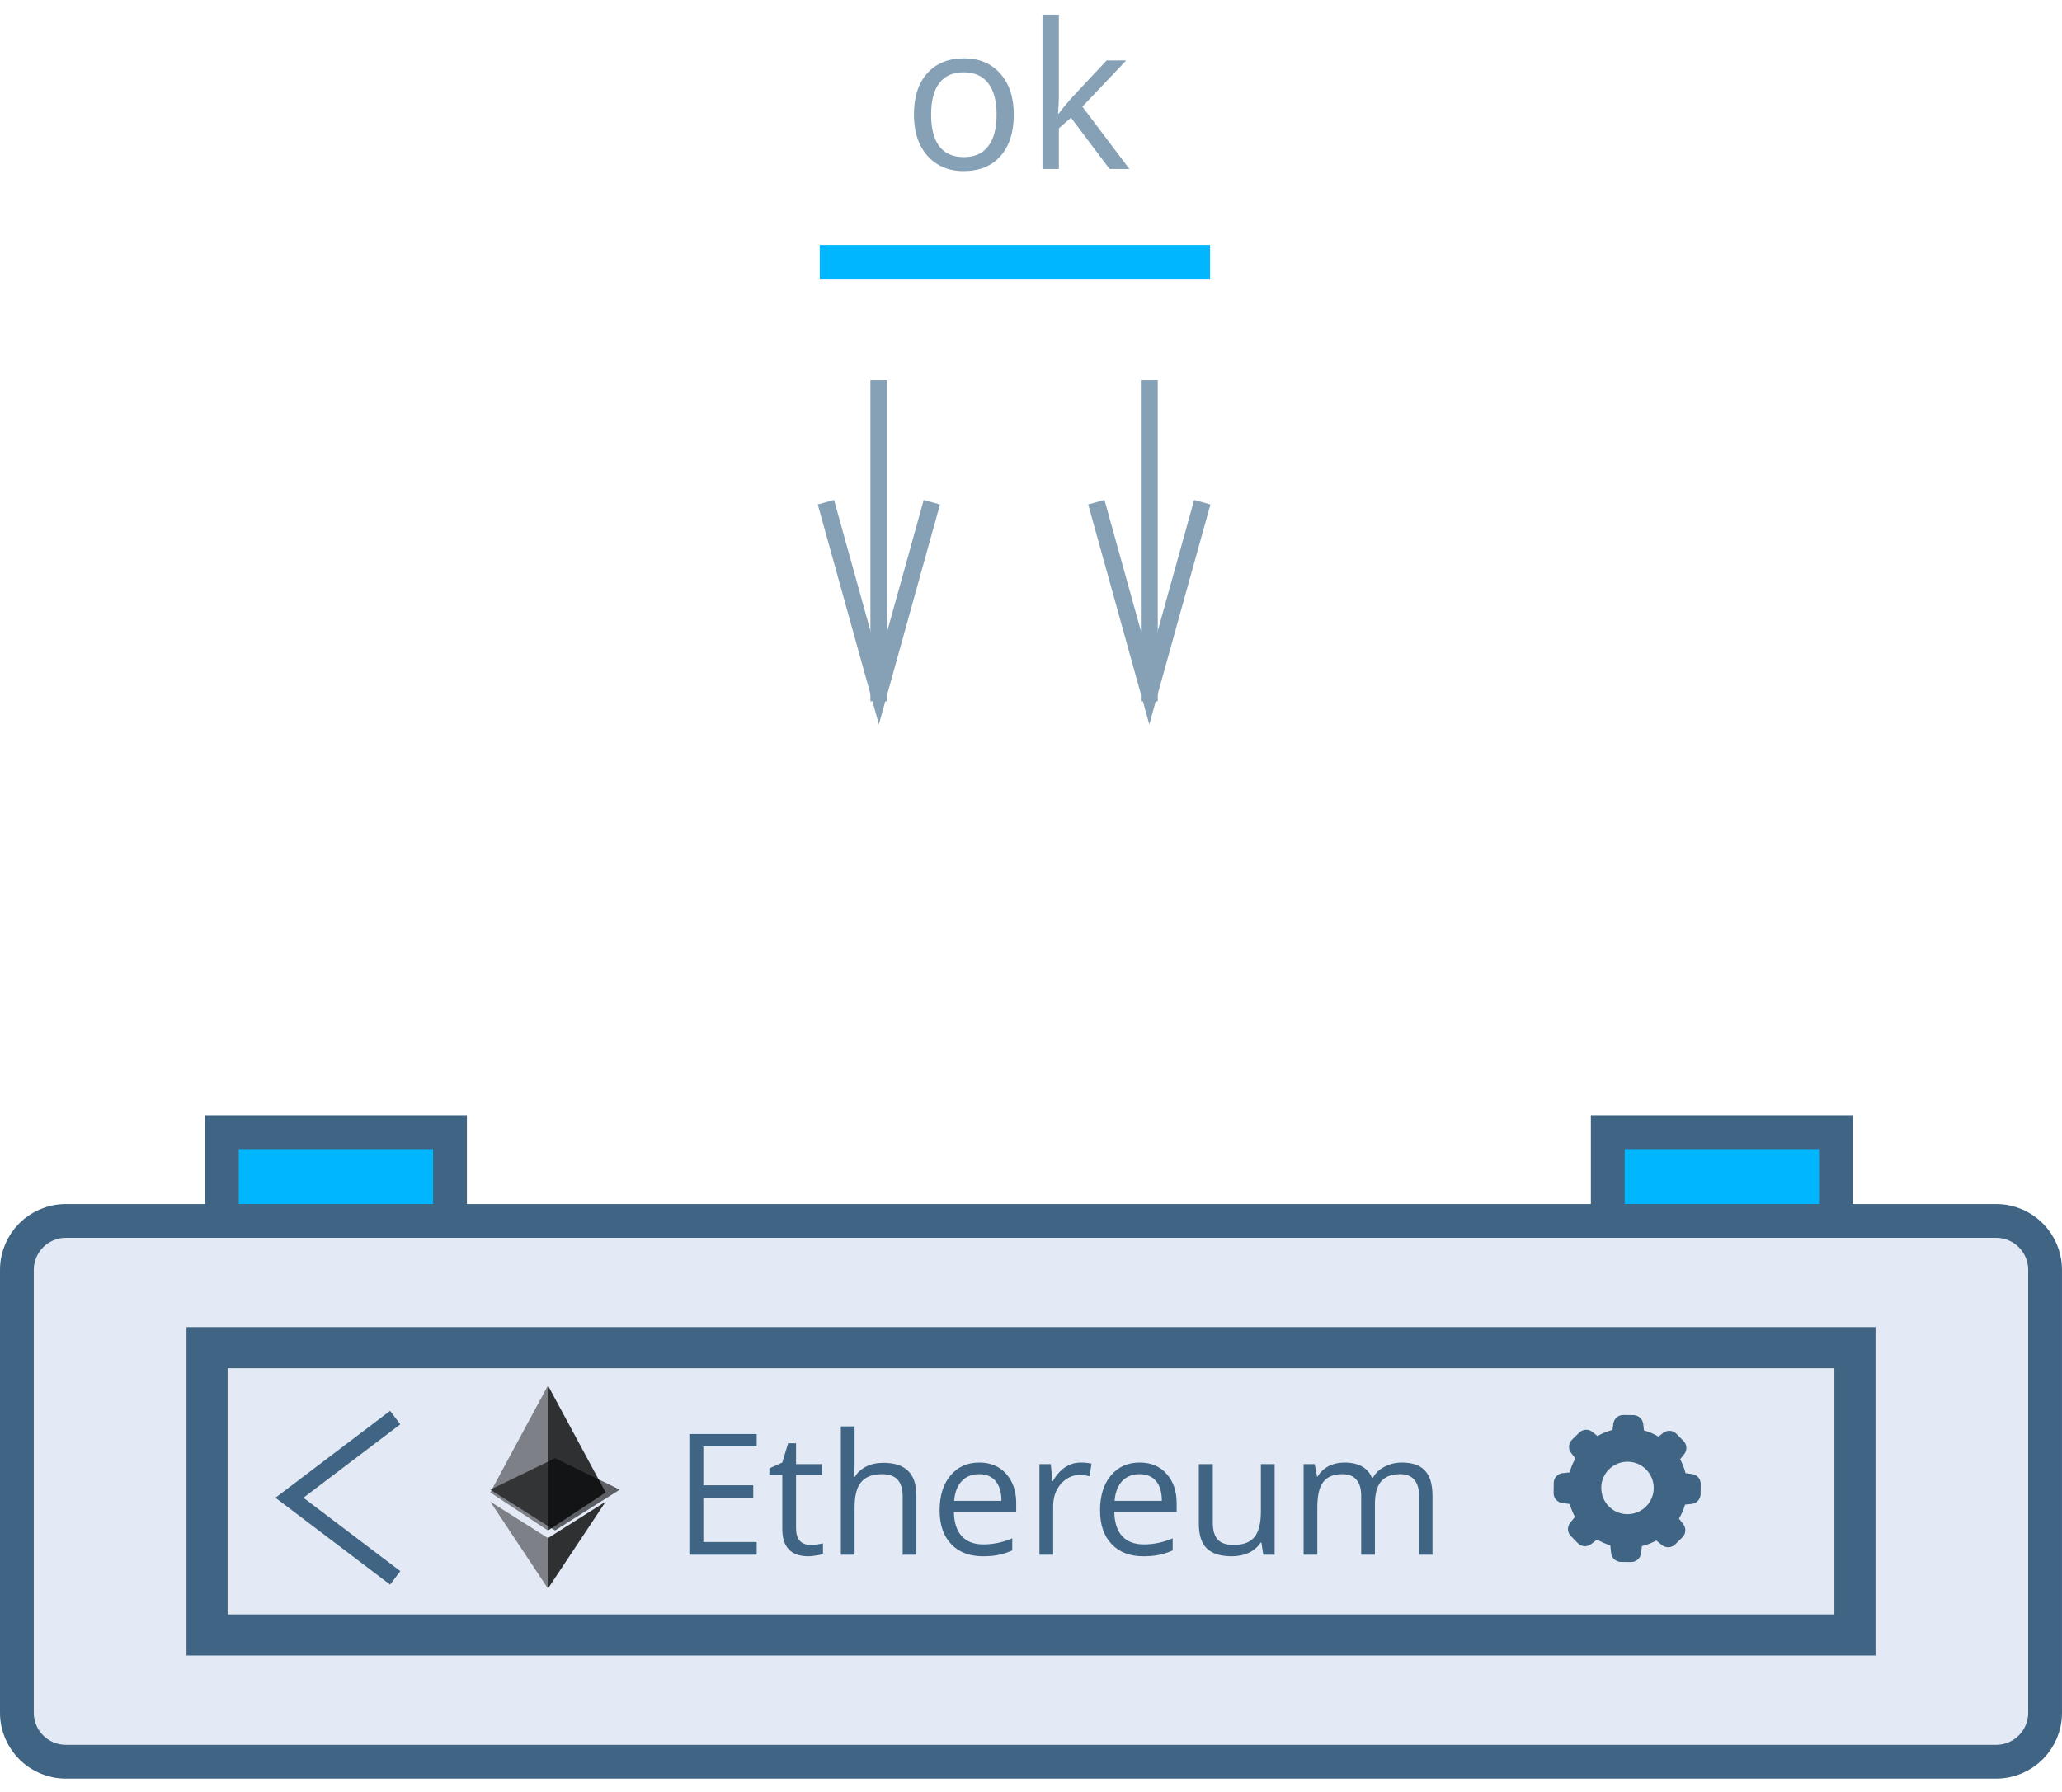
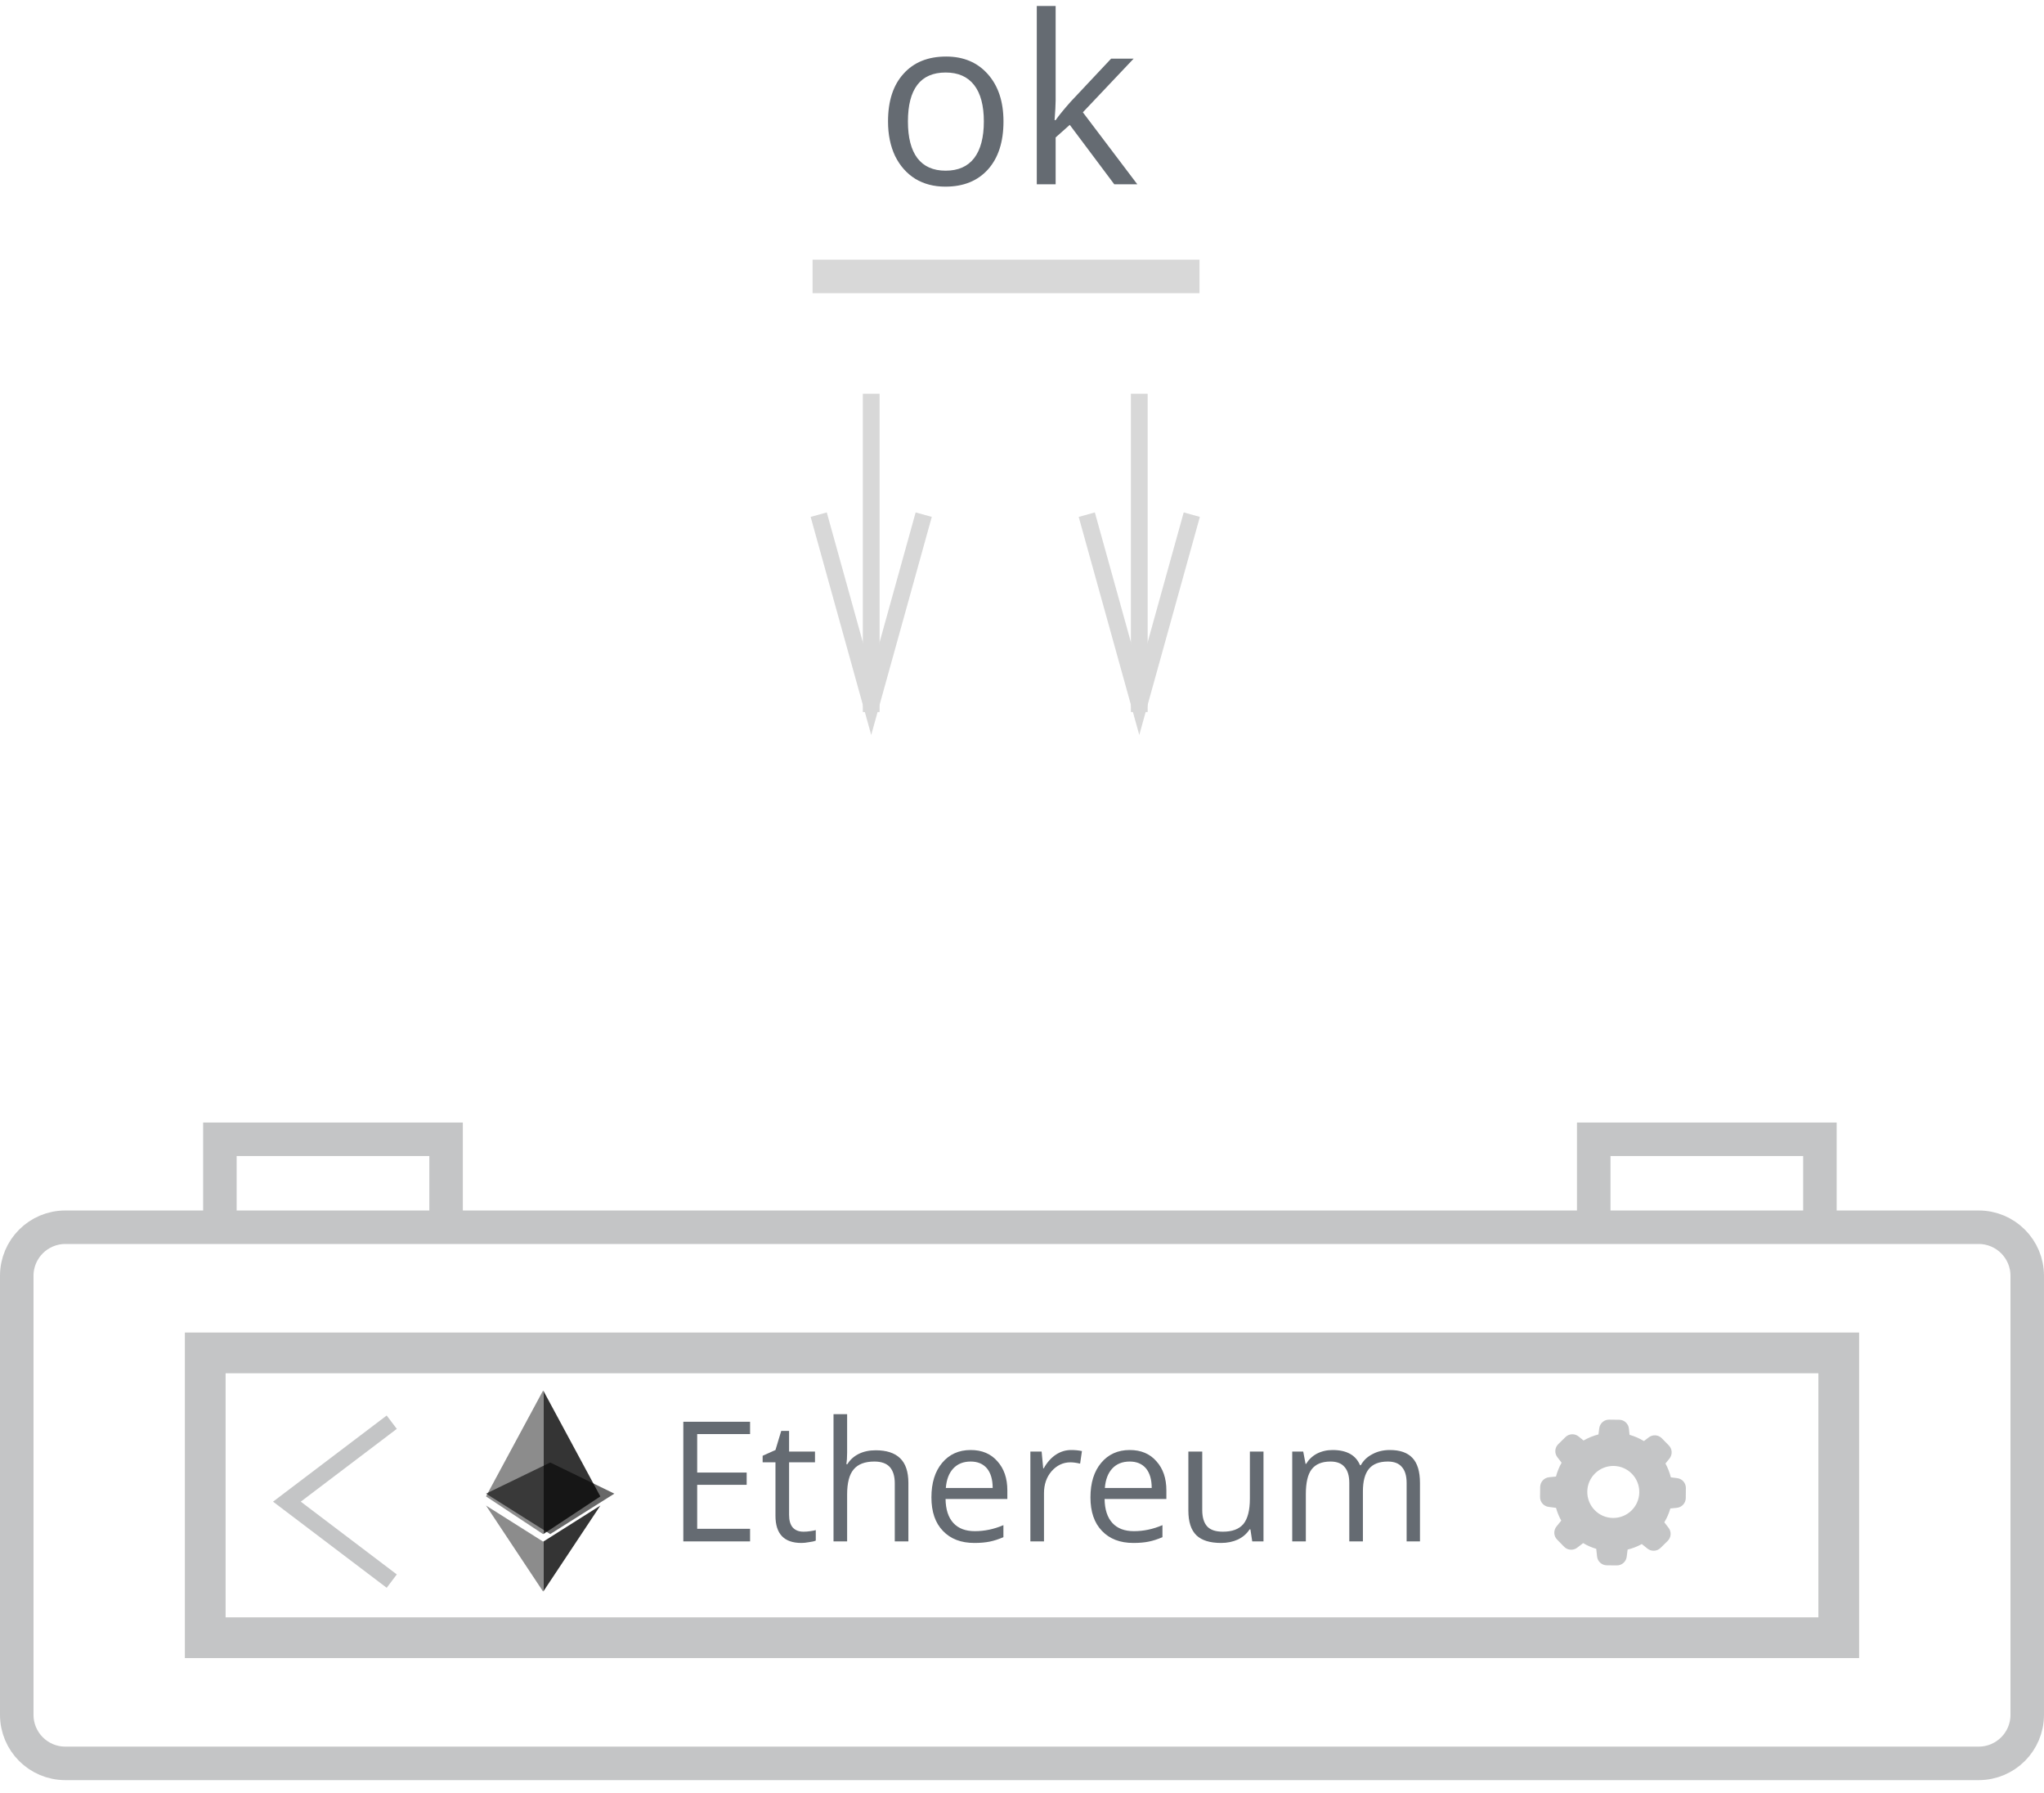
- <svg xmlns="http://www.w3.org/2000/svg" width="122px" height="106px" viewBox="0 0 122 106" version="1.1">
+ <svg xmlns="http://www.w3.org/2000/svg" width="122px" height="107px" viewBox="0 0 122 107" version="1.1">
  <defs />
-   <g id="regstration_ledger_start" stroke="none" stroke-width="1" fill="none" fill-rule="evenodd" transform="translate(-884, -502)">
-     <g id="connecting_ledger3" transform="translate(884, 499)">
-       <text id="ok" font-family="OpenSans-Semibold, Open Sans" font-size="12" font-weight="500" fill="#86A0B5">
-         <tspan x="53.404" y="13">ok</tspan>
-       </text>
-       <path d="M52,44 L52,26" id="Line" stroke="#86A0B5" stroke-linecap="square" />
-       <path id="Line-decoration-1" d="M55,33.2 L52,44 L49,33.2" stroke="#86A0B5" stroke-linecap="square" />
-       <path d="M68,44 L68,26" id="Line" stroke="#86A0B5" stroke-linecap="square" />
-       <path id="Line-decoration-1" d="M71,33.2 L68,44 L65,33.2" stroke="#86A0B5" stroke-linecap="square" />
-       <path d="M49.5,18.5 L70.595,18.5" id="Line-3" stroke="#00B7FF" stroke-width="2" stroke-linecap="square" />
-       <g id="Page-1" transform="translate(0, 69)">
-         <polygon id="Fill-1" fill="#00B7FF" points="13.125 7.5 27.125 7.5 27.125 1.5 13.125 1.5" />
-         <polygon id="Fill-2" fill="#00B7FF" points="95.125 9.5 109.125 9.5 109.125 1.5 95.125 1.5" />
-         <g id="Group-16" transform="translate(0, 0.25)">
-           <path d="M118.103,6 L3.897,6 C2.297,6 1,7.298 1,8.897 L1,35.103 C1,36.702 2.297,38 3.897,38 L118.103,38 C119.703,38 120.999,36.702 120.999,35.103 L120.999,8.897 C120.999,7.298 119.703,6 118.103,6" id="Fill-3" fill="#E3EAF5" />
-           <path d="M118.103,6 L3.897,6 C2.297,6 1,7.298 1,8.897 L1,35.103 C1,36.702 2.297,38 3.897,38 L118.103,38 C119.703,38 120.999,36.702 120.999,35.103 L120.999,8.897 C120.999,7.298 119.703,6 118.103,6 Z" id="Stroke-5" stroke="#406483" stroke-width="2" />
-           <polyline id="Stroke-7" stroke="#406483" stroke-width="2" points="26.625 5.25 26.625 0.75 13.125 0.75 13.125 5.25" />
-           <polyline id="Stroke-9" stroke="#406483" stroke-width="2" points="108.625 5.25 108.625 0.75 95.125 0.75 95.125 5.25" />
-           <polygon id="Fill-11" fill="#E3EAF5" points="12.25 30.5 109.75 30.5 109.75 13.5 12.25 13.5" />
-           <polygon id="Stroke-13" stroke="#406483" stroke-width="2.431" points="12.25 30.5 109.75 30.5 109.75 13.5 12.25 13.5" />
-           <polyline id="Stroke-14" stroke="#406483" points="23.382 17.636 17.125 22.379 23.382 27.121" />
-           <path d="M96.311,20.247 C97.168,20.257 97.855,20.962 97.844,21.819 C97.835,22.676 97.129,23.362 96.273,23.352 C95.416,23.344 94.731,22.638 94.74,21.781 C94.749,20.925 95.454,20.238 96.311,20.247 Z M92.457,20.922 C92.16,20.953 91.931,21.203 91.928,21.503 L91.921,22.1 C91.916,22.399 92.138,22.654 92.436,22.692 L92.874,22.749 C92.948,23.016 93.052,23.27 93.186,23.511 L92.903,23.86 C92.715,24.094 92.728,24.429 92.939,24.643 L93.356,25.07 C93.567,25.285 93.901,25.309 94.141,25.125 L94.493,24.853 C94.74,25 95.001,25.115 95.275,25.196 L95.323,25.649 C95.353,25.946 95.603,26.175 95.903,26.178 L96.499,26.184 C96.799,26.189 97.055,25.968 97.093,25.67 L97.147,25.24 C97.445,25.168 97.728,25.057 97.996,24.91 L98.326,25.177 C98.561,25.366 98.895,25.351 99.111,25.142 L99.537,24.724 C99.751,24.514 99.775,24.179 99.591,23.94 L99.338,23.612 C99.495,23.352 99.615,23.077 99.698,22.786 L100.088,22.746 C100.386,22.716 100.615,22.466 100.618,22.166 L100.624,21.568 C100.629,21.269 100.409,21.015 100.111,20.976 L99.728,20.927 C99.656,20.639 99.546,20.36 99.406,20.101 L99.644,19.809 C99.832,19.575 99.819,19.239 99.608,19.024 L99.191,18.598 C98.981,18.383 98.645,18.359 98.406,18.544 L98.121,18.763 C97.853,18.601 97.564,18.475 97.263,18.39 L97.225,18.019 C97.194,17.723 96.944,17.493 96.644,17.491 L96.046,17.484 C95.748,17.479 95.493,17.701 95.454,17.998 L95.407,18.366 C95.096,18.446 94.796,18.569 94.517,18.729 L94.222,18.489 C93.99,18.301 93.654,18.314 93.439,18.524 L93.01,18.944 C92.794,19.154 92.772,19.49 92.956,19.728 L93.207,20.054 C93.061,20.313 92.947,20.59 92.871,20.88 L92.457,20.922 Z" id="Fill-15" fill="#406483" />
+   <g id="regstration_ledger_start_error" stroke="none" stroke-width="1" fill="none" fill-rule="evenodd" transform="translate(-879, -426)">
+     <g id="3" transform="translate(879, 422)">
+       <g id="connecting_ledger3">
+         <text id="ok" font-family="OpenSans-Semibold, Open Sans" font-size="14" font-weight="500" fill="#656B72">
+           <tspan x="52.222" y="15">ok</tspan>
+         </text>
+         <path d="M52,46 L52,28" id="Line" stroke="#D8D8D8" stroke-linecap="square" />
+         <path id="Line-decoration-1" d="M55,35.2 L52,46 L49,35.2" stroke="#D8D8D8" stroke-linecap="square" />
+         <path d="M68,46 L68,28" id="Line" stroke="#D8D8D8" stroke-linecap="square" />
+         <path id="Line-decoration-1" d="M71,35.2 L68,46 L65,35.2" stroke="#D8D8D8" stroke-linecap="square" />
+         <path d="M49.5,20.5 L70.595,20.5" id="Line-3" stroke="#D8D8D8" stroke-width="2" stroke-linecap="square" />
+         <g id="Page-1" transform="translate(0, 71)">
+           <g id="Group-16" transform="translate(0, 0.25)">
+             <path d="M118.103,6 L3.897,6 C2.297,6 1,7.298 1,8.897 L1,35.103 C1,36.702 2.297,38 3.897,38 L118.103,38 C119.703,38 120.999,36.702 120.999,35.103 L120.999,8.897 C120.999,7.298 119.703,6 118.103,6 Z" id="Stroke-5" stroke="#C4C5C6" stroke-width="2" />
+             <polyline id="Stroke-7" stroke="#C4C5C6" stroke-width="2" points="26.625 5.25 26.625 0.75 13.125 0.75 13.125 5.25" />
+             <polyline id="Stroke-9" stroke="#C4C5C6" stroke-width="2" points="108.625 5.25 108.625 0.75 95.125 0.75 95.125 5.25" />
+             <polygon id="Stroke-13" stroke="#C4C5C6" stroke-width="2.431" points="12.25 30.5 109.75 30.5 109.75 13.5 12.25 13.5" />
+             <polyline id="Stroke-14" stroke="#C4C5C6" points="23.382 17.636 17.125 22.379 23.382 27.121" />
+             <path d="M96.311,20.247 C97.168,20.257 97.855,20.962 97.844,21.819 C97.835,22.676 97.129,23.362 96.273,23.352 C95.416,23.344 94.731,22.638 94.74,21.781 C94.749,20.925 95.454,20.238 96.311,20.247 Z M92.457,20.922 C92.16,20.953 91.931,21.203 91.928,21.503 L91.921,22.1 C91.916,22.399 92.138,22.654 92.436,22.692 L92.874,22.749 C92.948,23.016 93.052,23.27 93.186,23.511 L92.903,23.86 C92.715,24.094 92.728,24.429 92.939,24.643 L93.356,25.07 C93.567,25.285 93.901,25.309 94.141,25.125 L94.493,24.853 C94.74,25 95.001,25.115 95.275,25.196 L95.323,25.649 C95.353,25.946 95.603,26.175 95.903,26.178 L96.499,26.184 C96.799,26.189 97.055,25.968 97.093,25.67 L97.147,25.24 C97.445,25.168 97.728,25.057 97.996,24.91 L98.326,25.177 C98.561,25.366 98.895,25.351 99.111,25.142 L99.537,24.724 C99.751,24.514 99.775,24.179 99.591,23.94 L99.338,23.612 C99.495,23.352 99.615,23.077 99.698,22.786 L100.088,22.746 C100.386,22.716 100.615,22.466 100.618,22.166 L100.624,21.568 C100.629,21.269 100.409,21.015 100.111,20.976 L99.728,20.927 C99.656,20.639 99.546,20.36 99.406,20.101 L99.644,19.809 C99.832,19.575 99.819,19.239 99.608,19.024 L99.191,18.598 C98.981,18.383 98.645,18.359 98.406,18.544 L98.121,18.763 C97.853,18.601 97.564,18.475 97.263,18.39 L97.225,18.019 C97.194,17.723 96.944,17.493 96.644,17.491 L96.046,17.484 C95.748,17.479 95.493,17.701 95.454,17.998 L95.407,18.366 C95.096,18.446 94.796,18.569 94.517,18.729 L94.222,18.489 C93.99,18.301 93.654,18.314 93.439,18.524 L93.01,18.944 C92.794,19.154 92.772,19.49 92.956,19.728 L93.207,20.054 C93.061,20.313 92.947,20.59 92.871,20.88 L92.457,20.922 Z" id="Fill-15" fill="#C4C5C6" />
+           </g>
        </g>
-       </g>
-       <text id="Ethereum" font-family="OpenSans-Semibold, Open Sans" font-size="10" font-weight="500" fill="#406483">
-         <tspan x="39.799" y="95">Ethereum</tspan>
-       </text>
-       <g id="ethereum" transform="translate(29, 85)" fill="#010101" fill-rule="nonzero">
-         <g id="Group" opacity="0.6" transform="translate(0, 4.285714)">
-           <polygon id="Shape" points="3.84 0.006 0.009 1.865 3.84 4.279 7.669 1.865" />
-         </g>
-         <g id="Group" opacity="0.45">
-           <polygon id="Shape" points="0.008 6.316 3.413 8.565 3.413 0" />
-         </g>
-         <g id="Group" opacity="0.8" transform="translate(3.428571, 0)">
-           <polygon id="Shape" points="0 0 0 8.565 3.404 6.316" />
-         </g>
-         <g id="Group" opacity="0.45" transform="translate(0, 6.857143)">
-           <polygon id="Shape" points="0.008 0.004 3.413 5.134 3.413 2.155" />
-         </g>
-         <g id="Group" opacity="0.8" transform="translate(3.428571, 6.857143)">
-           <polygon id="Shape" points="0 2.155 0 5.134 3.406 0.004" />
+         <text id="Ethereum" font-family="OpenSans-Semibold, Open Sans" font-size="10" font-weight="500" fill="#656B72">
+           <tspan x="39.799" y="96">Ethereum</tspan>
+         </text>
+         <g id="ethereum" transform="translate(29, 87)" fill="#010101" fill-rule="nonzero">
+           <g id="Group" opacity="0.6" transform="translate(0, 4.285714)">
+             <polygon id="Shape" points="3.84 0.006 0.009 1.865 3.84 4.279 7.669 1.865" />
+           </g>
+           <g id="Group" opacity="0.45">
+             <polygon id="Shape" points="0.008 6.316 3.413 8.565 3.413 0" />
+           </g>
+           <g id="Group" opacity="0.8" transform="translate(3.428571, 0)">
+             <polygon id="Shape" points="0 0 0 8.565 3.404 6.316" />
+           </g>
+           <g id="Group" opacity="0.45" transform="translate(0, 6.857143)">
+             <polygon id="Shape" points="0.008 0.004 3.413 5.134 3.413 2.155" />
+           </g>
+           <g id="Group" opacity="0.8" transform="translate(3.428571, 6.857143)">
+             <polygon id="Shape" points="0 2.155 0 5.134 3.406 0.004" />
+           </g>
        </g>
      </g>
    </g>
  </g>
</svg>
